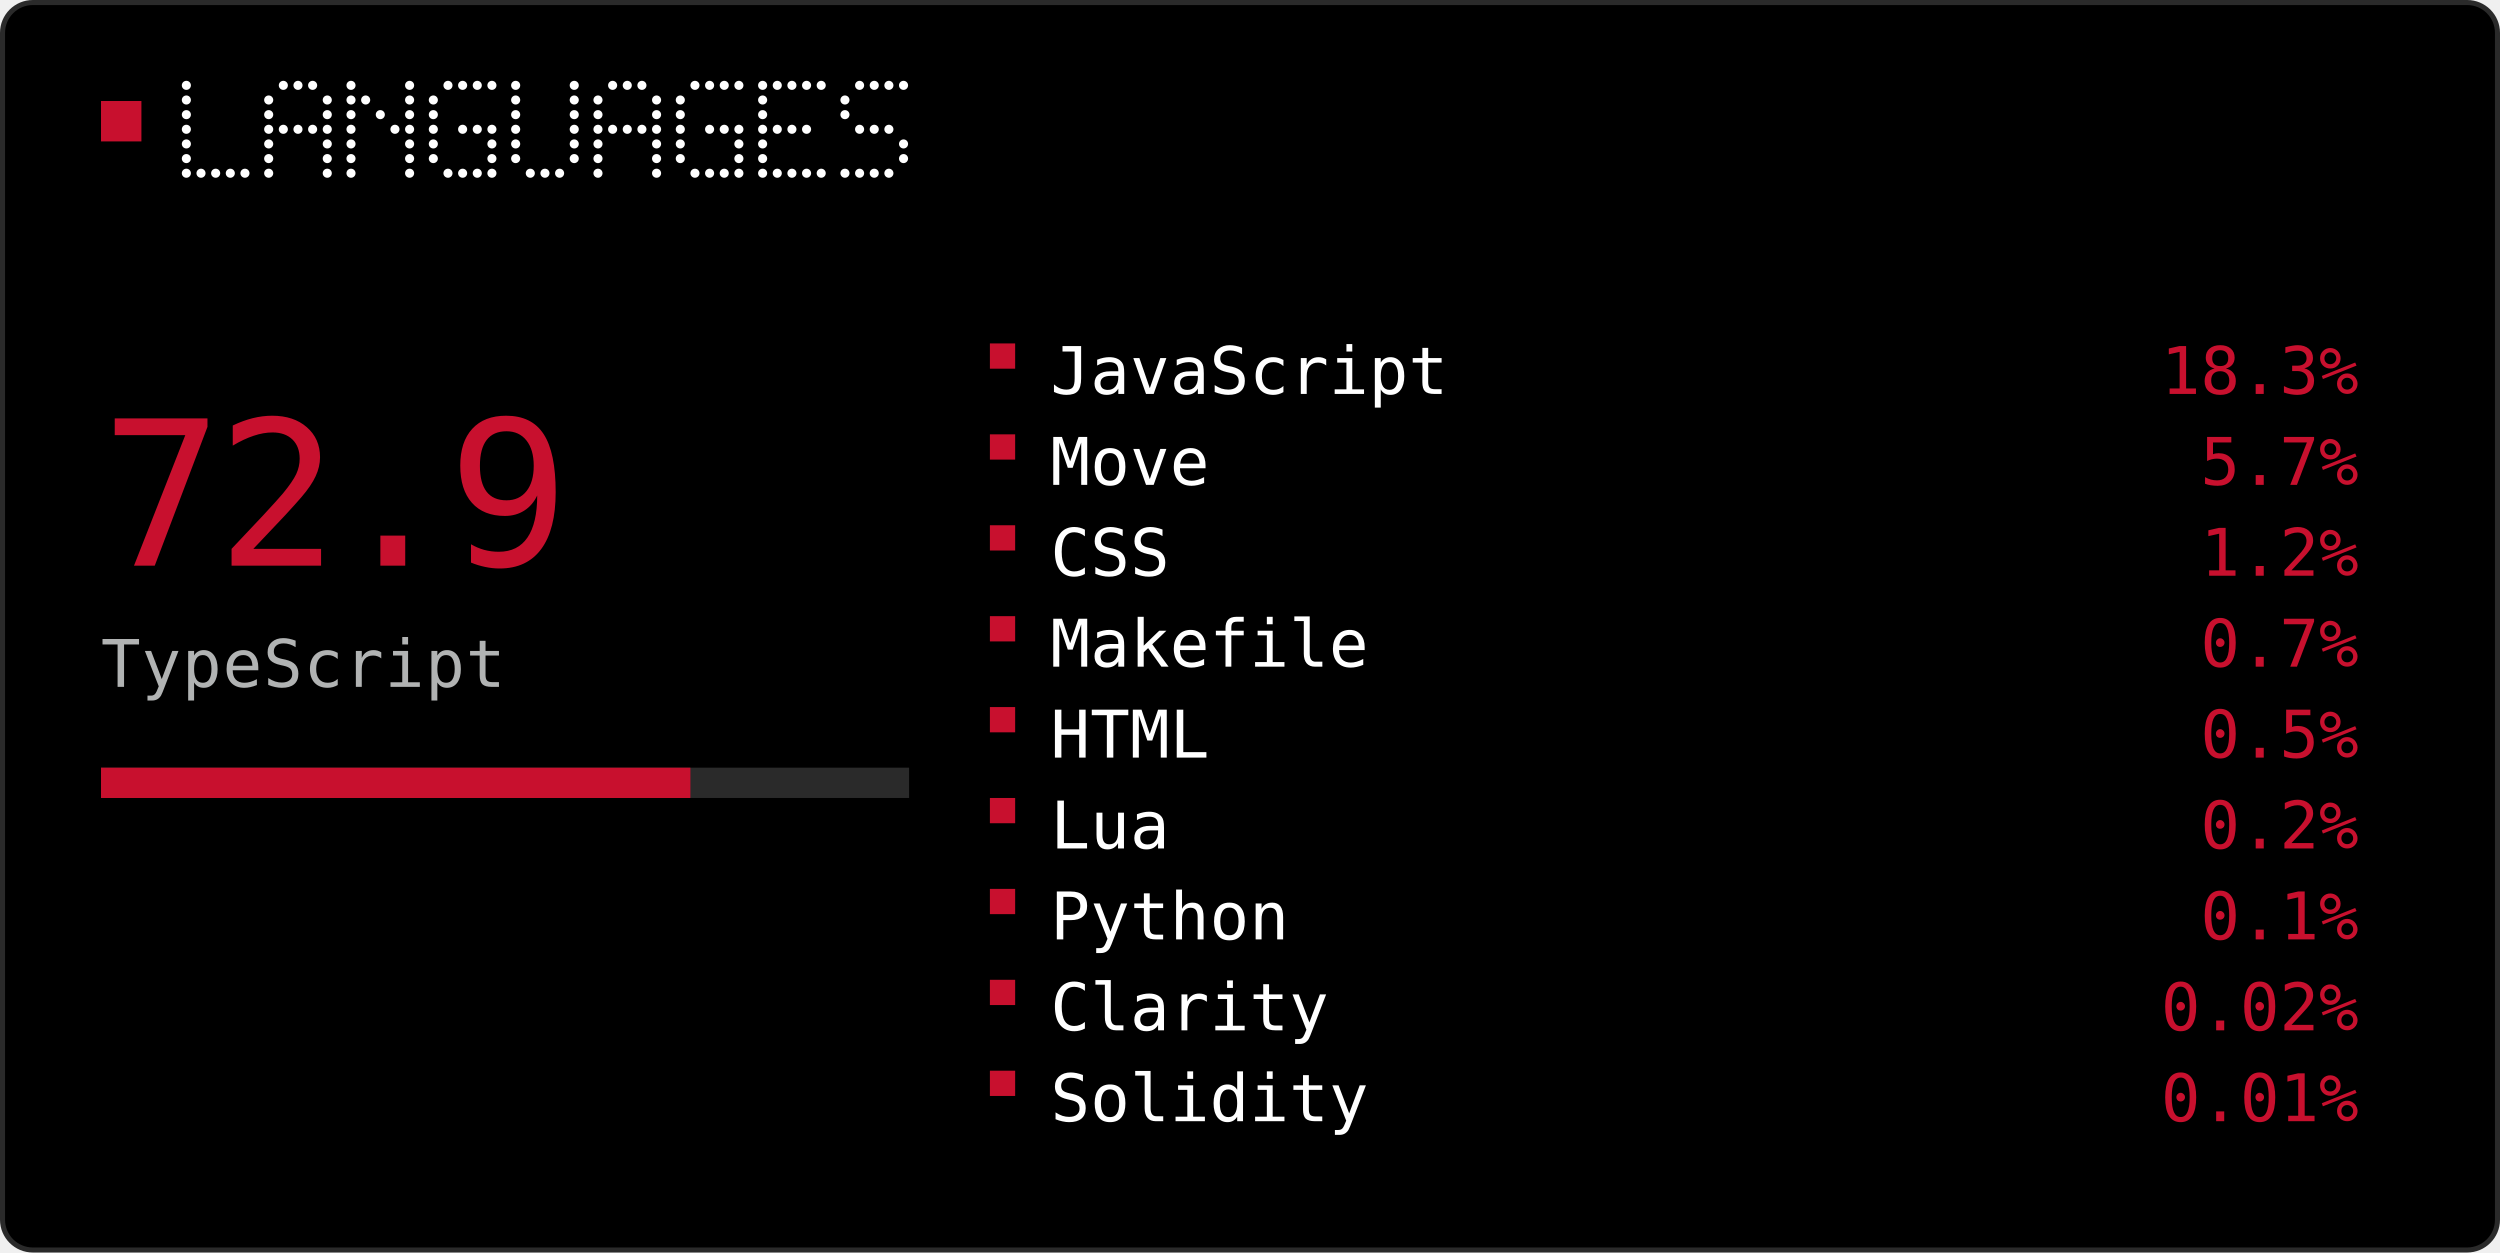
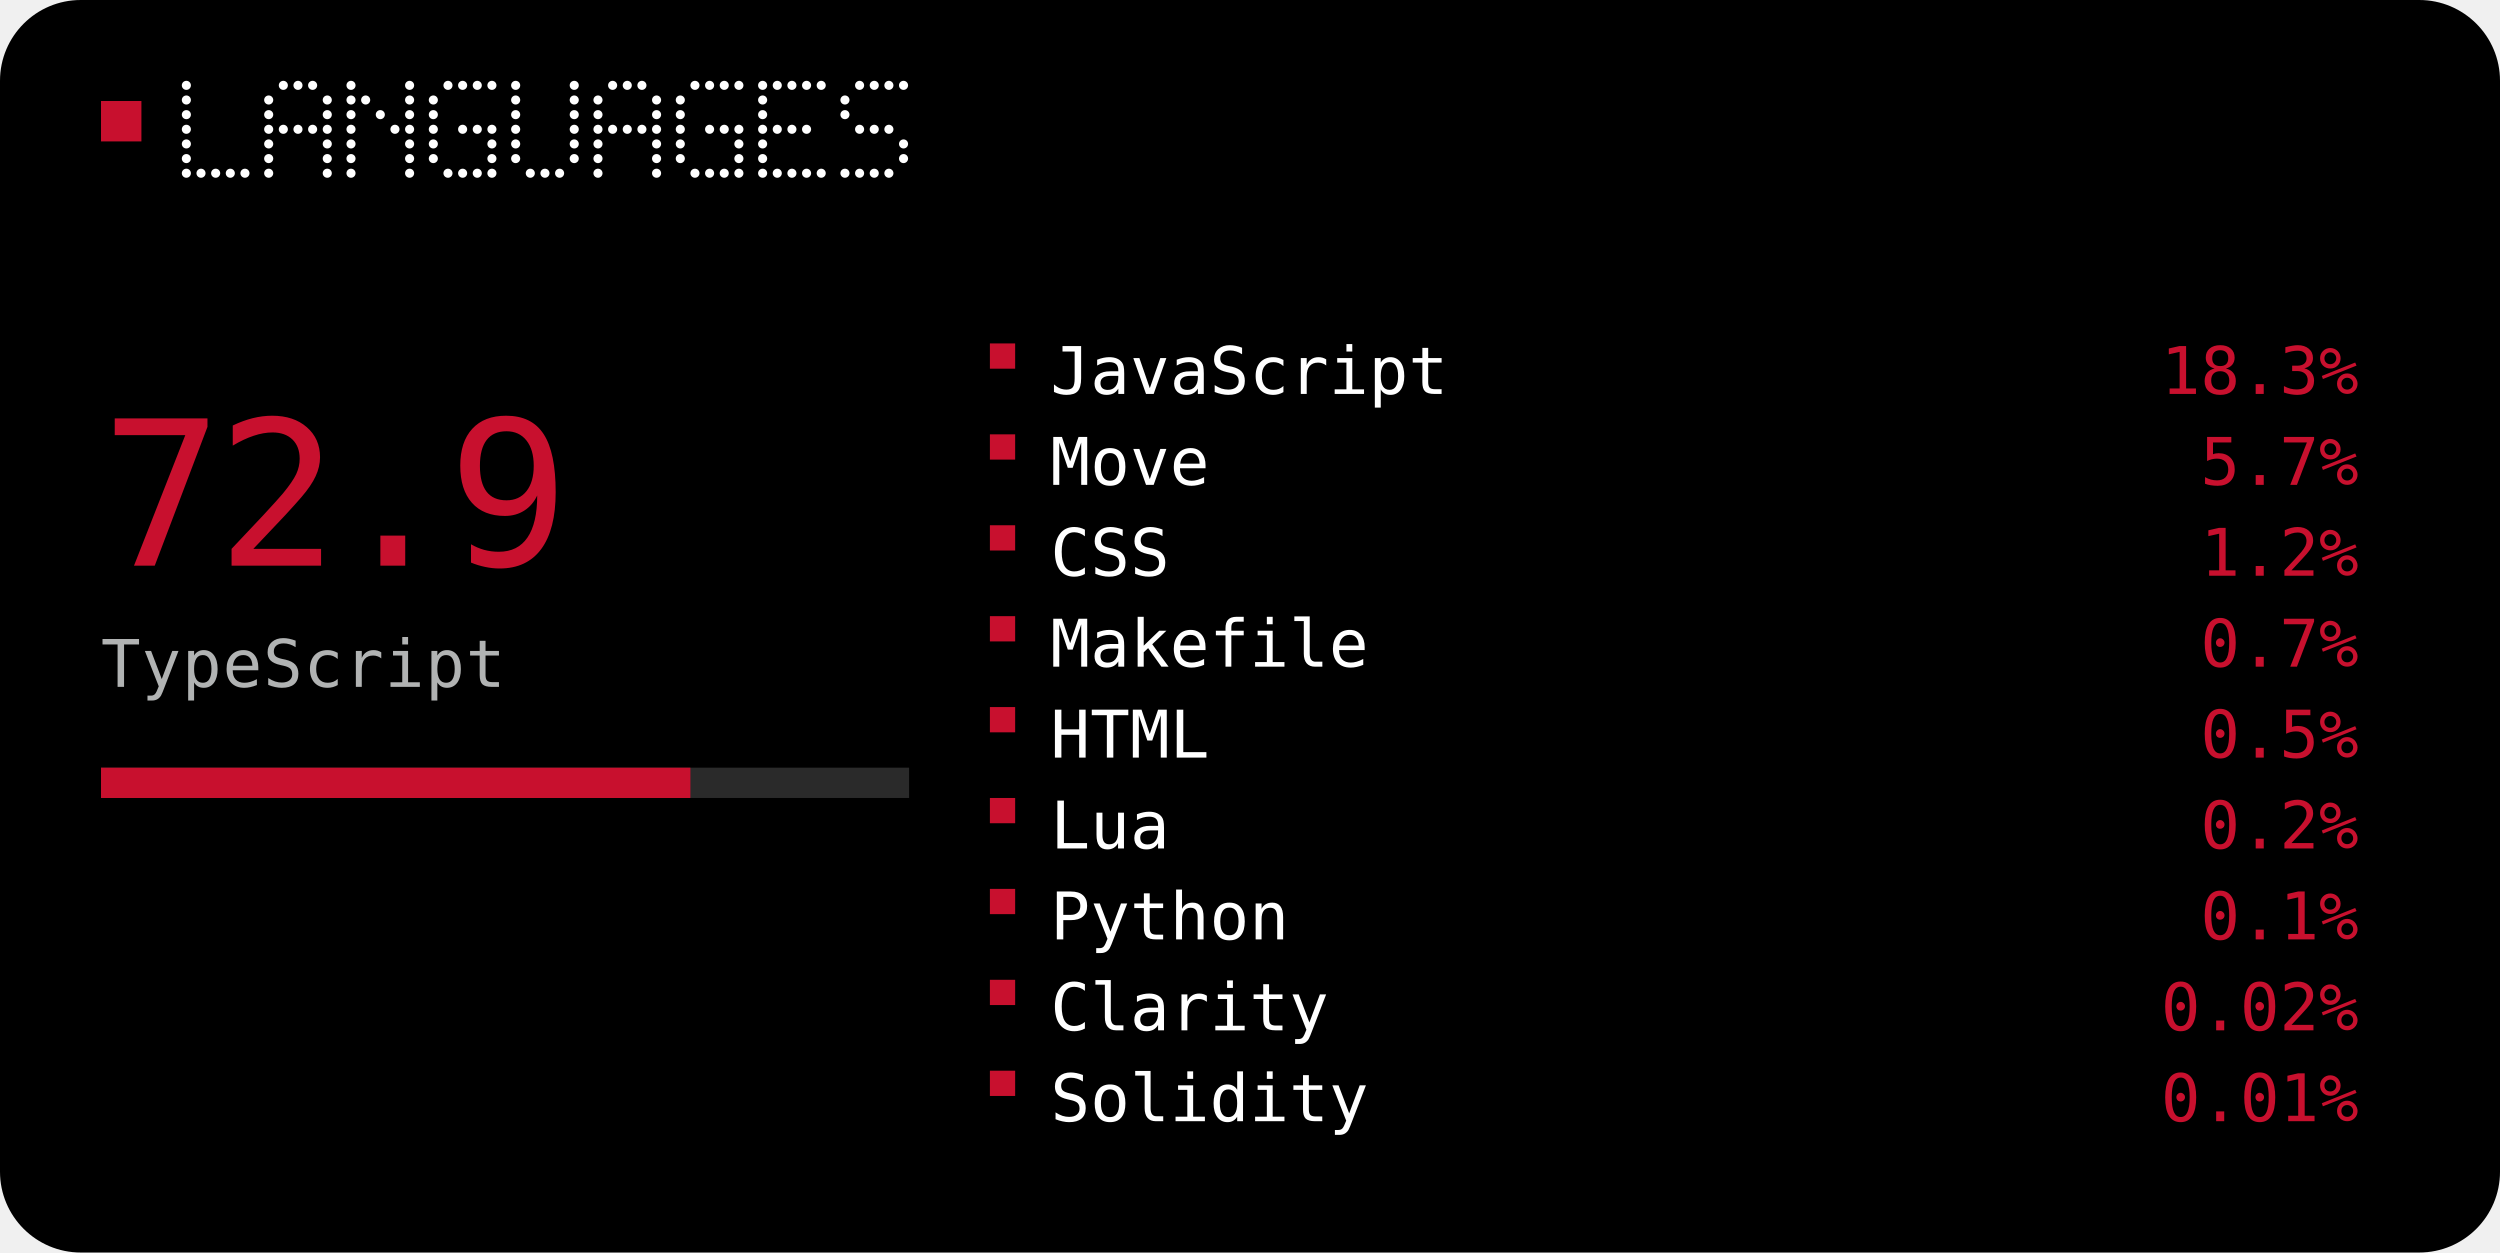
<svg xmlns="http://www.w3.org/2000/svg" width="495" height="248" viewBox="0 0 495 248" role="img">
-   <rect x="0.5" y="0.5" width="494" height="247" rx="6" fill="#000000" stroke="#2A2A2A" stroke-width="1" />
+   <rect width="495" height="248" rx="16" fill="#000000" />
  <rect x="20" y="20" width="8" height="8" fill="#C8102E" />
  <circle cx="36.9" cy="16.9" r="0.90" fill="#FFFFFF" />
  <circle cx="36.9" cy="19.8" r="0.90" fill="#FFFFFF" />
  <circle cx="36.9" cy="22.7" r="0.90" fill="#FFFFFF" />
  <circle cx="36.9" cy="25.6" r="0.90" fill="#FFFFFF" />
  <circle cx="36.9" cy="28.5" r="0.90" fill="#FFFFFF" />
  <circle cx="36.9" cy="31.4" r="0.90" fill="#FFFFFF" />
  <circle cx="36.9" cy="34.3" r="0.90" fill="#FFFFFF" />
  <circle cx="39.8" cy="34.3" r="0.90" fill="#FFFFFF" />
  <circle cx="42.7" cy="34.3" r="0.90" fill="#FFFFFF" />
  <circle cx="45.6" cy="34.3" r="0.90" fill="#FFFFFF" />
  <circle cx="48.5" cy="34.3" r="0.90" fill="#FFFFFF" />
  <circle cx="56.1" cy="16.9" r="0.90" fill="#FFFFFF" />
  <circle cx="59.0" cy="16.9" r="0.90" fill="#FFFFFF" />
  <circle cx="61.9" cy="16.9" r="0.90" fill="#FFFFFF" />
  <circle cx="53.2" cy="19.8" r="0.90" fill="#FFFFFF" />
  <circle cx="64.8" cy="19.8" r="0.90" fill="#FFFFFF" />
  <circle cx="53.2" cy="22.7" r="0.90" fill="#FFFFFF" />
  <circle cx="64.8" cy="22.7" r="0.90" fill="#FFFFFF" />
  <circle cx="53.2" cy="25.6" r="0.90" fill="#FFFFFF" />
  <circle cx="56.1" cy="25.6" r="0.90" fill="#FFFFFF" />
  <circle cx="59.0" cy="25.6" r="0.90" fill="#FFFFFF" />
  <circle cx="61.9" cy="25.6" r="0.90" fill="#FFFFFF" />
  <circle cx="64.8" cy="25.6" r="0.90" fill="#FFFFFF" />
  <circle cx="53.2" cy="28.5" r="0.90" fill="#FFFFFF" />
  <circle cx="64.8" cy="28.5" r="0.90" fill="#FFFFFF" />
  <circle cx="53.2" cy="31.4" r="0.90" fill="#FFFFFF" />
  <circle cx="64.8" cy="31.4" r="0.90" fill="#FFFFFF" />
  <circle cx="53.2" cy="34.3" r="0.90" fill="#FFFFFF" />
  <circle cx="64.8" cy="34.3" r="0.90" fill="#FFFFFF" />
  <circle cx="69.5" cy="16.9" r="0.90" fill="#FFFFFF" />
  <circle cx="81.1" cy="16.9" r="0.90" fill="#FFFFFF" />
  <circle cx="69.5" cy="19.8" r="0.90" fill="#FFFFFF" />
  <circle cx="72.4" cy="19.8" r="0.90" fill="#FFFFFF" />
  <circle cx="81.1" cy="19.8" r="0.90" fill="#FFFFFF" />
  <circle cx="69.5" cy="22.7" r="0.90" fill="#FFFFFF" />
  <circle cx="75.3" cy="22.7" r="0.90" fill="#FFFFFF" />
  <circle cx="81.1" cy="22.7" r="0.90" fill="#FFFFFF" />
  <circle cx="69.5" cy="25.6" r="0.90" fill="#FFFFFF" />
  <circle cx="78.2" cy="25.6" r="0.90" fill="#FFFFFF" />
  <circle cx="81.1" cy="25.6" r="0.90" fill="#FFFFFF" />
  <circle cx="69.5" cy="28.5" r="0.90" fill="#FFFFFF" />
  <circle cx="81.1" cy="28.5" r="0.90" fill="#FFFFFF" />
  <circle cx="69.5" cy="31.4" r="0.90" fill="#FFFFFF" />
  <circle cx="81.1" cy="31.4" r="0.90" fill="#FFFFFF" />
  <circle cx="69.5" cy="34.3" r="0.90" fill="#FFFFFF" />
  <circle cx="81.1" cy="34.3" r="0.90" fill="#FFFFFF" />
  <circle cx="88.7" cy="16.9" r="0.90" fill="#FFFFFF" />
  <circle cx="91.6" cy="16.9" r="0.90" fill="#FFFFFF" />
  <circle cx="94.5" cy="16.9" r="0.90" fill="#FFFFFF" />
  <circle cx="97.4" cy="16.9" r="0.90" fill="#FFFFFF" />
  <circle cx="85.8" cy="19.8" r="0.90" fill="#FFFFFF" />
  <circle cx="85.8" cy="22.7" r="0.90" fill="#FFFFFF" />
  <circle cx="85.8" cy="25.6" r="0.90" fill="#FFFFFF" />
  <circle cx="91.6" cy="25.6" r="0.90" fill="#FFFFFF" />
  <circle cx="94.5" cy="25.6" r="0.90" fill="#FFFFFF" />
  <circle cx="97.4" cy="25.6" r="0.90" fill="#FFFFFF" />
  <circle cx="85.8" cy="28.5" r="0.90" fill="#FFFFFF" />
  <circle cx="97.4" cy="28.5" r="0.90" fill="#FFFFFF" />
  <circle cx="85.8" cy="31.4" r="0.90" fill="#FFFFFF" />
  <circle cx="97.4" cy="31.4" r="0.90" fill="#FFFFFF" />
  <circle cx="88.7" cy="34.3" r="0.90" fill="#FFFFFF" />
  <circle cx="91.6" cy="34.3" r="0.90" fill="#FFFFFF" />
  <circle cx="94.5" cy="34.3" r="0.90" fill="#FFFFFF" />
  <circle cx="97.4" cy="34.3" r="0.90" fill="#FFFFFF" />
  <circle cx="102.1" cy="16.9" r="0.90" fill="#FFFFFF" />
  <circle cx="113.7" cy="16.9" r="0.90" fill="#FFFFFF" />
  <circle cx="102.1" cy="19.8" r="0.90" fill="#FFFFFF" />
  <circle cx="113.7" cy="19.8" r="0.90" fill="#FFFFFF" />
  <circle cx="102.1" cy="22.7" r="0.90" fill="#FFFFFF" />
  <circle cx="113.7" cy="22.7" r="0.90" fill="#FFFFFF" />
  <circle cx="102.1" cy="25.6" r="0.90" fill="#FFFFFF" />
  <circle cx="113.7" cy="25.6" r="0.90" fill="#FFFFFF" />
  <circle cx="102.1" cy="28.5" r="0.90" fill="#FFFFFF" />
  <circle cx="113.7" cy="28.5" r="0.90" fill="#FFFFFF" />
  <circle cx="102.1" cy="31.4" r="0.90" fill="#FFFFFF" />
  <circle cx="113.7" cy="31.4" r="0.90" fill="#FFFFFF" />
  <circle cx="105.0" cy="34.3" r="0.90" fill="#FFFFFF" />
  <circle cx="107.9" cy="34.3" r="0.90" fill="#FFFFFF" />
  <circle cx="110.8" cy="34.3" r="0.90" fill="#FFFFFF" />
  <circle cx="121.3" cy="16.9" r="0.90" fill="#FFFFFF" />
  <circle cx="124.2" cy="16.9" r="0.90" fill="#FFFFFF" />
  <circle cx="127.1" cy="16.9" r="0.90" fill="#FFFFFF" />
  <circle cx="118.4" cy="19.8" r="0.90" fill="#FFFFFF" />
  <circle cx="130.0" cy="19.8" r="0.90" fill="#FFFFFF" />
  <circle cx="118.4" cy="22.7" r="0.90" fill="#FFFFFF" />
  <circle cx="130.0" cy="22.7" r="0.90" fill="#FFFFFF" />
  <circle cx="118.4" cy="25.6" r="0.90" fill="#FFFFFF" />
  <circle cx="121.3" cy="25.6" r="0.90" fill="#FFFFFF" />
  <circle cx="124.2" cy="25.6" r="0.90" fill="#FFFFFF" />
  <circle cx="127.1" cy="25.6" r="0.90" fill="#FFFFFF" />
  <circle cx="130.0" cy="25.6" r="0.90" fill="#FFFFFF" />
  <circle cx="118.4" cy="28.5" r="0.90" fill="#FFFFFF" />
  <circle cx="130.0" cy="28.5" r="0.90" fill="#FFFFFF" />
  <circle cx="118.4" cy="31.4" r="0.90" fill="#FFFFFF" />
  <circle cx="130.0" cy="31.4" r="0.90" fill="#FFFFFF" />
  <circle cx="118.4" cy="34.3" r="0.90" fill="#FFFFFF" />
  <circle cx="130.0" cy="34.3" r="0.90" fill="#FFFFFF" />
  <circle cx="137.6" cy="16.9" r="0.90" fill="#FFFFFF" />
  <circle cx="140.5" cy="16.9" r="0.90" fill="#FFFFFF" />
  <circle cx="143.4" cy="16.9" r="0.90" fill="#FFFFFF" />
  <circle cx="146.3" cy="16.9" r="0.90" fill="#FFFFFF" />
  <circle cx="134.7" cy="19.8" r="0.90" fill="#FFFFFF" />
  <circle cx="134.7" cy="22.7" r="0.90" fill="#FFFFFF" />
  <circle cx="134.7" cy="25.6" r="0.90" fill="#FFFFFF" />
  <circle cx="140.5" cy="25.6" r="0.90" fill="#FFFFFF" />
  <circle cx="143.4" cy="25.6" r="0.90" fill="#FFFFFF" />
  <circle cx="146.3" cy="25.6" r="0.90" fill="#FFFFFF" />
  <circle cx="134.7" cy="28.5" r="0.90" fill="#FFFFFF" />
  <circle cx="146.3" cy="28.5" r="0.90" fill="#FFFFFF" />
  <circle cx="134.7" cy="31.4" r="0.90" fill="#FFFFFF" />
  <circle cx="146.3" cy="31.4" r="0.90" fill="#FFFFFF" />
  <circle cx="137.6" cy="34.3" r="0.90" fill="#FFFFFF" />
  <circle cx="140.5" cy="34.3" r="0.90" fill="#FFFFFF" />
  <circle cx="143.4" cy="34.3" r="0.90" fill="#FFFFFF" />
  <circle cx="146.3" cy="34.3" r="0.90" fill="#FFFFFF" />
  <circle cx="151.0" cy="16.9" r="0.90" fill="#FFFFFF" />
  <circle cx="153.9" cy="16.9" r="0.90" fill="#FFFFFF" />
  <circle cx="156.8" cy="16.9" r="0.90" fill="#FFFFFF" />
  <circle cx="159.7" cy="16.9" r="0.90" fill="#FFFFFF" />
  <circle cx="162.6" cy="16.9" r="0.90" fill="#FFFFFF" />
  <circle cx="151.0" cy="19.8" r="0.90" fill="#FFFFFF" />
  <circle cx="151.0" cy="22.7" r="0.90" fill="#FFFFFF" />
  <circle cx="151.0" cy="25.6" r="0.90" fill="#FFFFFF" />
  <circle cx="153.9" cy="25.6" r="0.90" fill="#FFFFFF" />
  <circle cx="156.8" cy="25.6" r="0.90" fill="#FFFFFF" />
  <circle cx="159.7" cy="25.6" r="0.90" fill="#FFFFFF" />
  <circle cx="151.0" cy="28.5" r="0.90" fill="#FFFFFF" />
  <circle cx="151.0" cy="31.4" r="0.90" fill="#FFFFFF" />
  <circle cx="151.0" cy="34.3" r="0.90" fill="#FFFFFF" />
  <circle cx="153.9" cy="34.3" r="0.90" fill="#FFFFFF" />
  <circle cx="156.8" cy="34.3" r="0.90" fill="#FFFFFF" />
  <circle cx="159.7" cy="34.3" r="0.90" fill="#FFFFFF" />
  <circle cx="162.6" cy="34.3" r="0.90" fill="#FFFFFF" />
  <circle cx="170.2" cy="16.9" r="0.90" fill="#FFFFFF" />
  <circle cx="173.1" cy="16.9" r="0.90" fill="#FFFFFF" />
  <circle cx="176.0" cy="16.9" r="0.90" fill="#FFFFFF" />
  <circle cx="178.9" cy="16.9" r="0.90" fill="#FFFFFF" />
  <circle cx="167.3" cy="19.8" r="0.90" fill="#FFFFFF" />
  <circle cx="167.3" cy="22.7" r="0.90" fill="#FFFFFF" />
  <circle cx="170.2" cy="25.6" r="0.90" fill="#FFFFFF" />
  <circle cx="173.1" cy="25.6" r="0.90" fill="#FFFFFF" />
  <circle cx="176.0" cy="25.6" r="0.90" fill="#FFFFFF" />
  <circle cx="178.9" cy="28.5" r="0.90" fill="#FFFFFF" />
  <circle cx="178.9" cy="31.4" r="0.90" fill="#FFFFFF" />
  <circle cx="167.3" cy="34.3" r="0.90" fill="#FFFFFF" />
  <circle cx="170.2" cy="34.3" r="0.90" fill="#FFFFFF" />
  <circle cx="173.1" cy="34.3" r="0.90" fill="#FFFFFF" />
  <circle cx="176.0" cy="34.3" r="0.90" fill="#FFFFFF" />
  <text x="20" y="112" fill="#C8102E" text-anchor="start" font-family="ui-monospace, Geist Mono, monospace" font-size="40" letter-spacing="-1.2" dominant-baseline="auto">72.9</text>
  <text x="20" y="136" fill="#B1B3B3" text-anchor="start" font-family="ui-monospace, Geist Mono, monospace" font-size="13" letter-spacing="0.2" dominant-baseline="auto">TypeScript</text>
  <rect x="20.0" y="152.0" width="160.0" height="6" fill="#2A2A2A" />
  <rect x="20.0" y="152.0" width="116.7" height="6" fill="#C8102E" />
  <rect x="196.0" y="68" width="5" height="5" fill="#C8102E" />
  <text x="208.0" y="78" fill="#FFFFFF" text-anchor="start" font-family="ui-monospace, Geist Mono, monospace" font-size="13" letter-spacing="0.05" dominant-baseline="auto">JavaScript</text>
  <text x="467.0" y="78" fill="#C8102E" text-anchor="end" font-family="ui-monospace, Geist Mono, monospace" font-size="13" letter-spacing="0" dominant-baseline="auto">18.3%</text>
  <rect x="196.0" y="86" width="5" height="5" fill="#C8102E" />
  <text x="208.0" y="96" fill="#FFFFFF" text-anchor="start" font-family="ui-monospace, Geist Mono, monospace" font-size="13" letter-spacing="0.05" dominant-baseline="auto">Move</text>
  <text x="467.0" y="96" fill="#C8102E" text-anchor="end" font-family="ui-monospace, Geist Mono, monospace" font-size="13" letter-spacing="0" dominant-baseline="auto">5.7%</text>
  <rect x="196.0" y="104" width="5" height="5" fill="#C8102E" />
  <text x="208.0" y="114" fill="#FFFFFF" text-anchor="start" font-family="ui-monospace, Geist Mono, monospace" font-size="13" letter-spacing="0.05" dominant-baseline="auto">CSS</text>
  <text x="467.0" y="114" fill="#C8102E" text-anchor="end" font-family="ui-monospace, Geist Mono, monospace" font-size="13" letter-spacing="0" dominant-baseline="auto">1.2%</text>
  <rect x="196.0" y="122" width="5" height="5" fill="#C8102E" />
  <text x="208.0" y="132" fill="#FFFFFF" text-anchor="start" font-family="ui-monospace, Geist Mono, monospace" font-size="13" letter-spacing="0.05" dominant-baseline="auto">Makefile</text>
  <text x="467.0" y="132" fill="#C8102E" text-anchor="end" font-family="ui-monospace, Geist Mono, monospace" font-size="13" letter-spacing="0" dominant-baseline="auto">0.7%</text>
  <rect x="196.0" y="140" width="5" height="5" fill="#C8102E" />
  <text x="208.0" y="150" fill="#FFFFFF" text-anchor="start" font-family="ui-monospace, Geist Mono, monospace" font-size="13" letter-spacing="0.05" dominant-baseline="auto">HTML</text>
  <text x="467.0" y="150" fill="#C8102E" text-anchor="end" font-family="ui-monospace, Geist Mono, monospace" font-size="13" letter-spacing="0" dominant-baseline="auto">0.5%</text>
  <rect x="196.0" y="158" width="5" height="5" fill="#C8102E" />
  <text x="208.0" y="168" fill="#FFFFFF" text-anchor="start" font-family="ui-monospace, Geist Mono, monospace" font-size="13" letter-spacing="0.05" dominant-baseline="auto">Lua</text>
  <text x="467.0" y="168" fill="#C8102E" text-anchor="end" font-family="ui-monospace, Geist Mono, monospace" font-size="13" letter-spacing="0" dominant-baseline="auto">0.2%</text>
  <rect x="196.0" y="176" width="5" height="5" fill="#C8102E" />
  <text x="208.0" y="186" fill="#FFFFFF" text-anchor="start" font-family="ui-monospace, Geist Mono, monospace" font-size="13" letter-spacing="0.05" dominant-baseline="auto">Python</text>
  <text x="467.0" y="186" fill="#C8102E" text-anchor="end" font-family="ui-monospace, Geist Mono, monospace" font-size="13" letter-spacing="0" dominant-baseline="auto">0.1%</text>
  <rect x="196.0" y="194" width="5" height="5" fill="#C8102E" />
  <text x="208.0" y="204" fill="#FFFFFF" text-anchor="start" font-family="ui-monospace, Geist Mono, monospace" font-size="13" letter-spacing="0.05" dominant-baseline="auto">Clarity</text>
  <text x="467.0" y="204" fill="#C8102E" text-anchor="end" font-family="ui-monospace, Geist Mono, monospace" font-size="13" letter-spacing="0" dominant-baseline="auto">0.02%</text>
  <rect x="196.0" y="212" width="5" height="5" fill="#C8102E" />
  <text x="208.0" y="222" fill="#FFFFFF" text-anchor="start" font-family="ui-monospace, Geist Mono, monospace" font-size="13" letter-spacing="0.05" dominant-baseline="auto">Solidity</text>
  <text x="467.0" y="222" fill="#C8102E" text-anchor="end" font-family="ui-monospace, Geist Mono, monospace" font-size="13" letter-spacing="0" dominant-baseline="auto">0.01%</text>
</svg>
